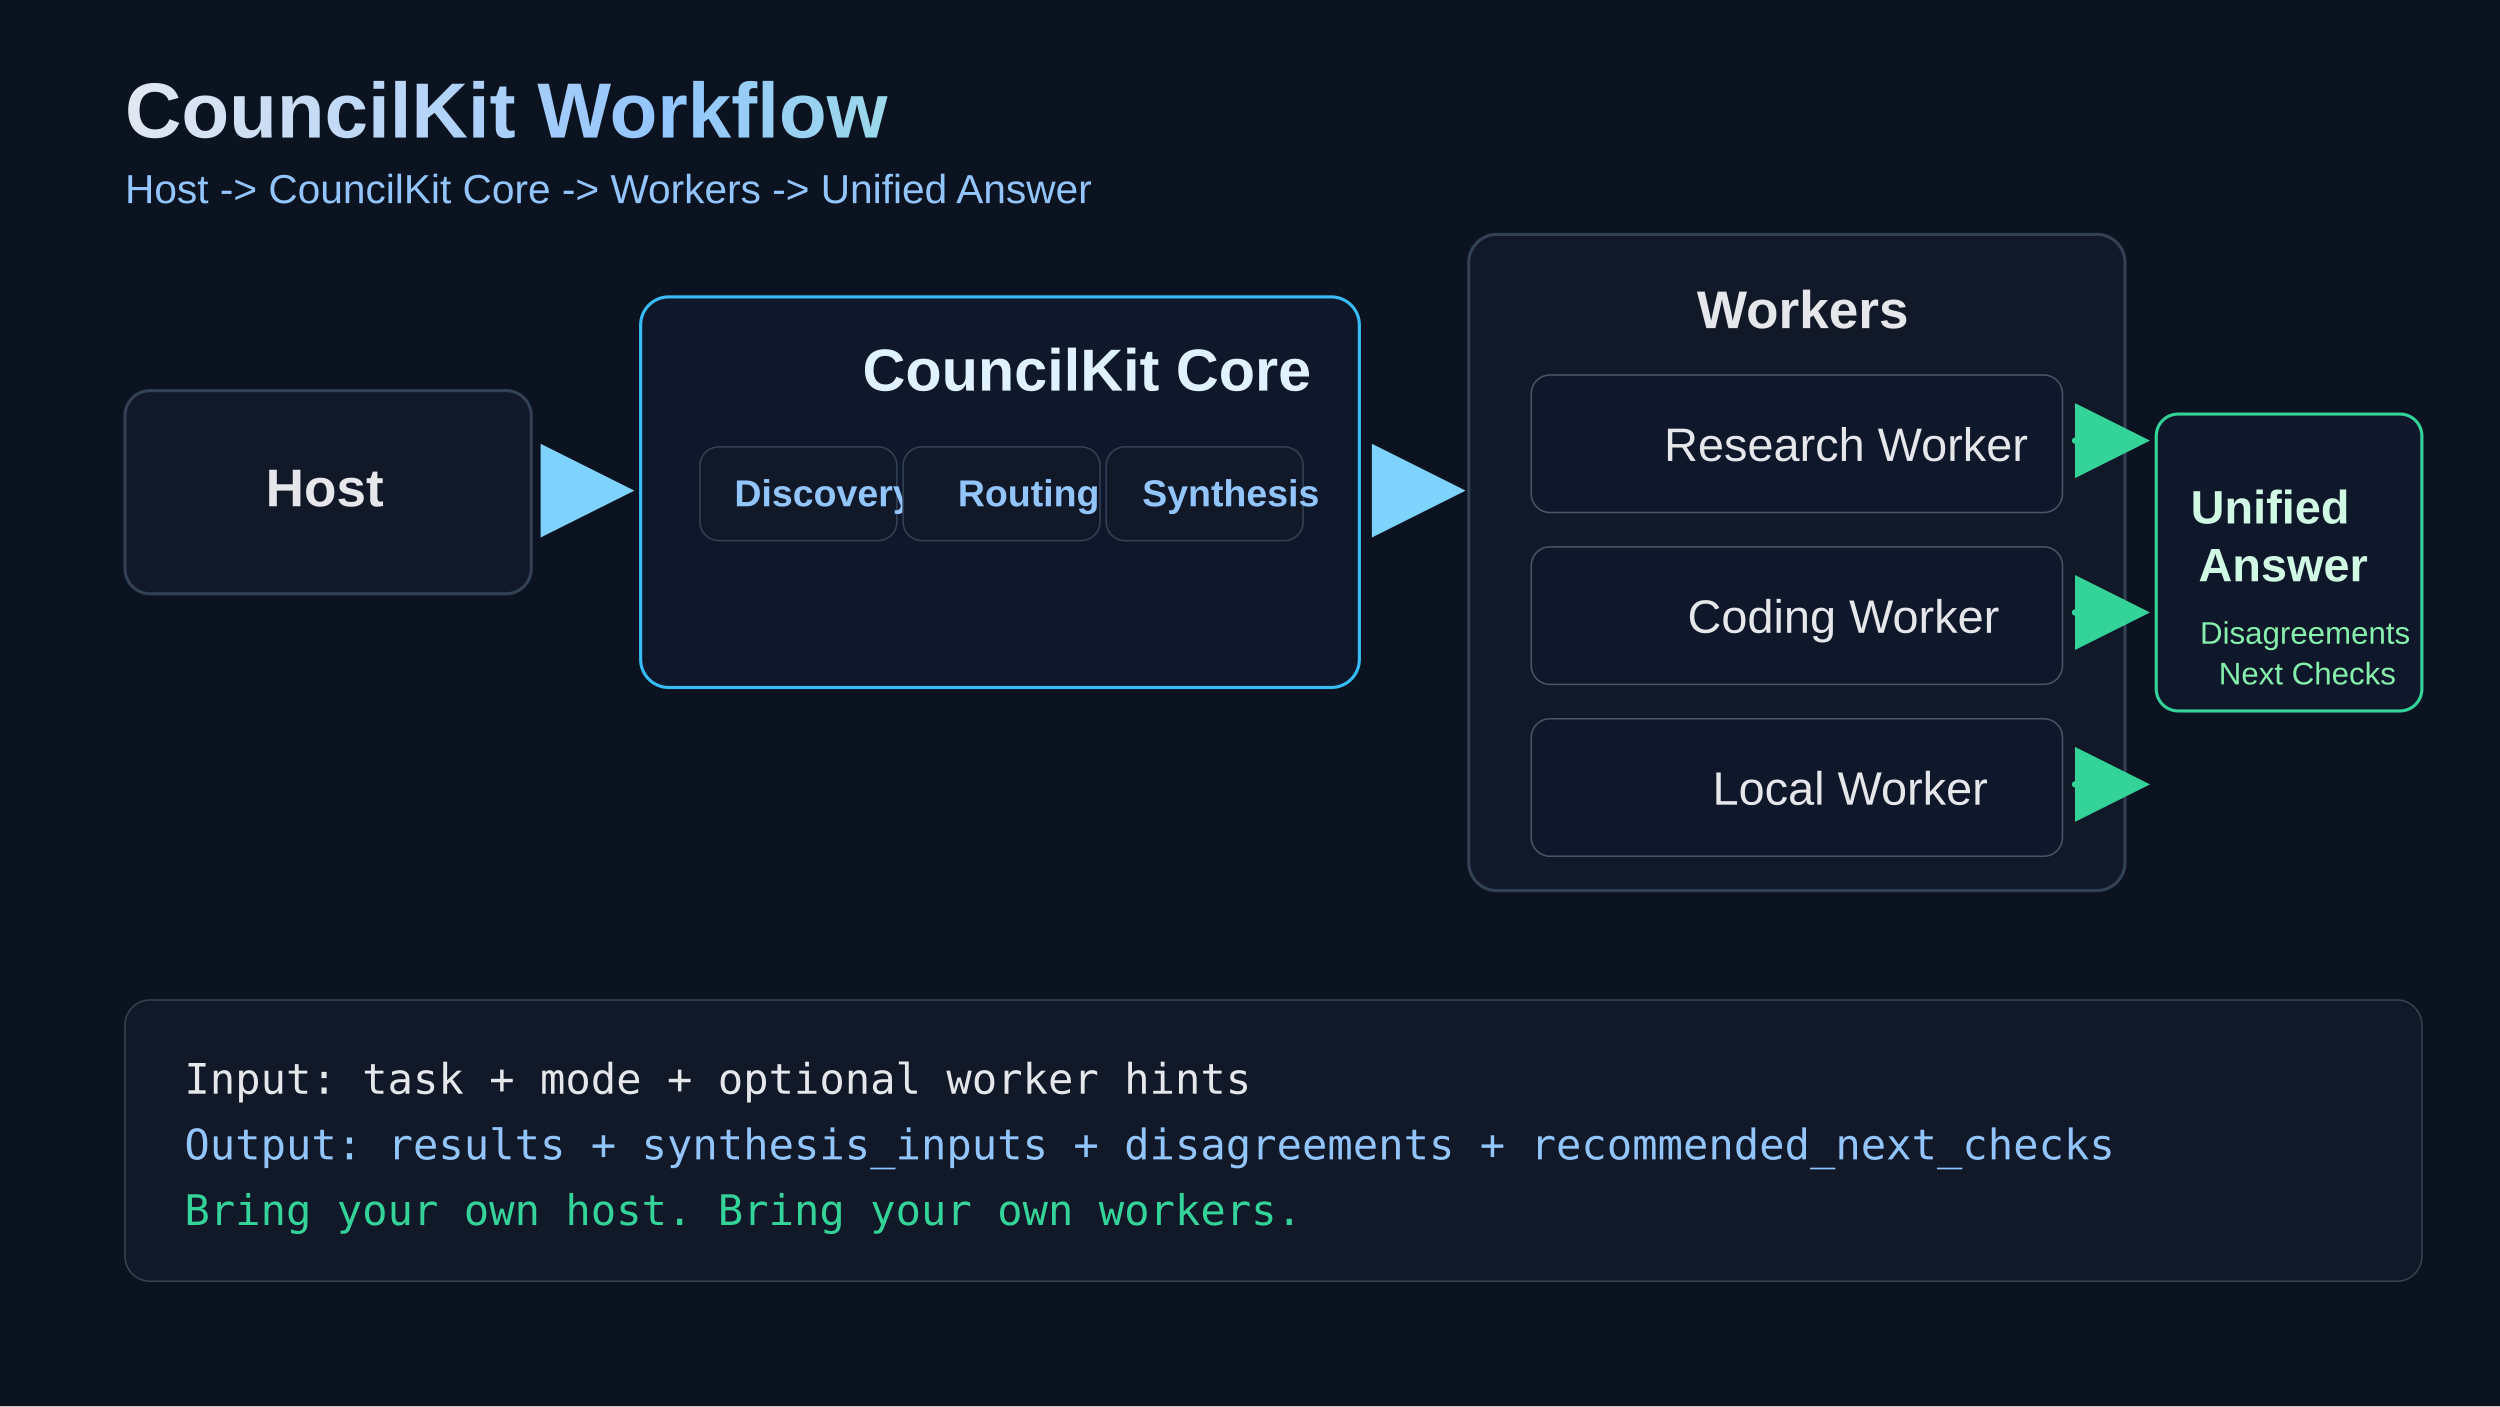
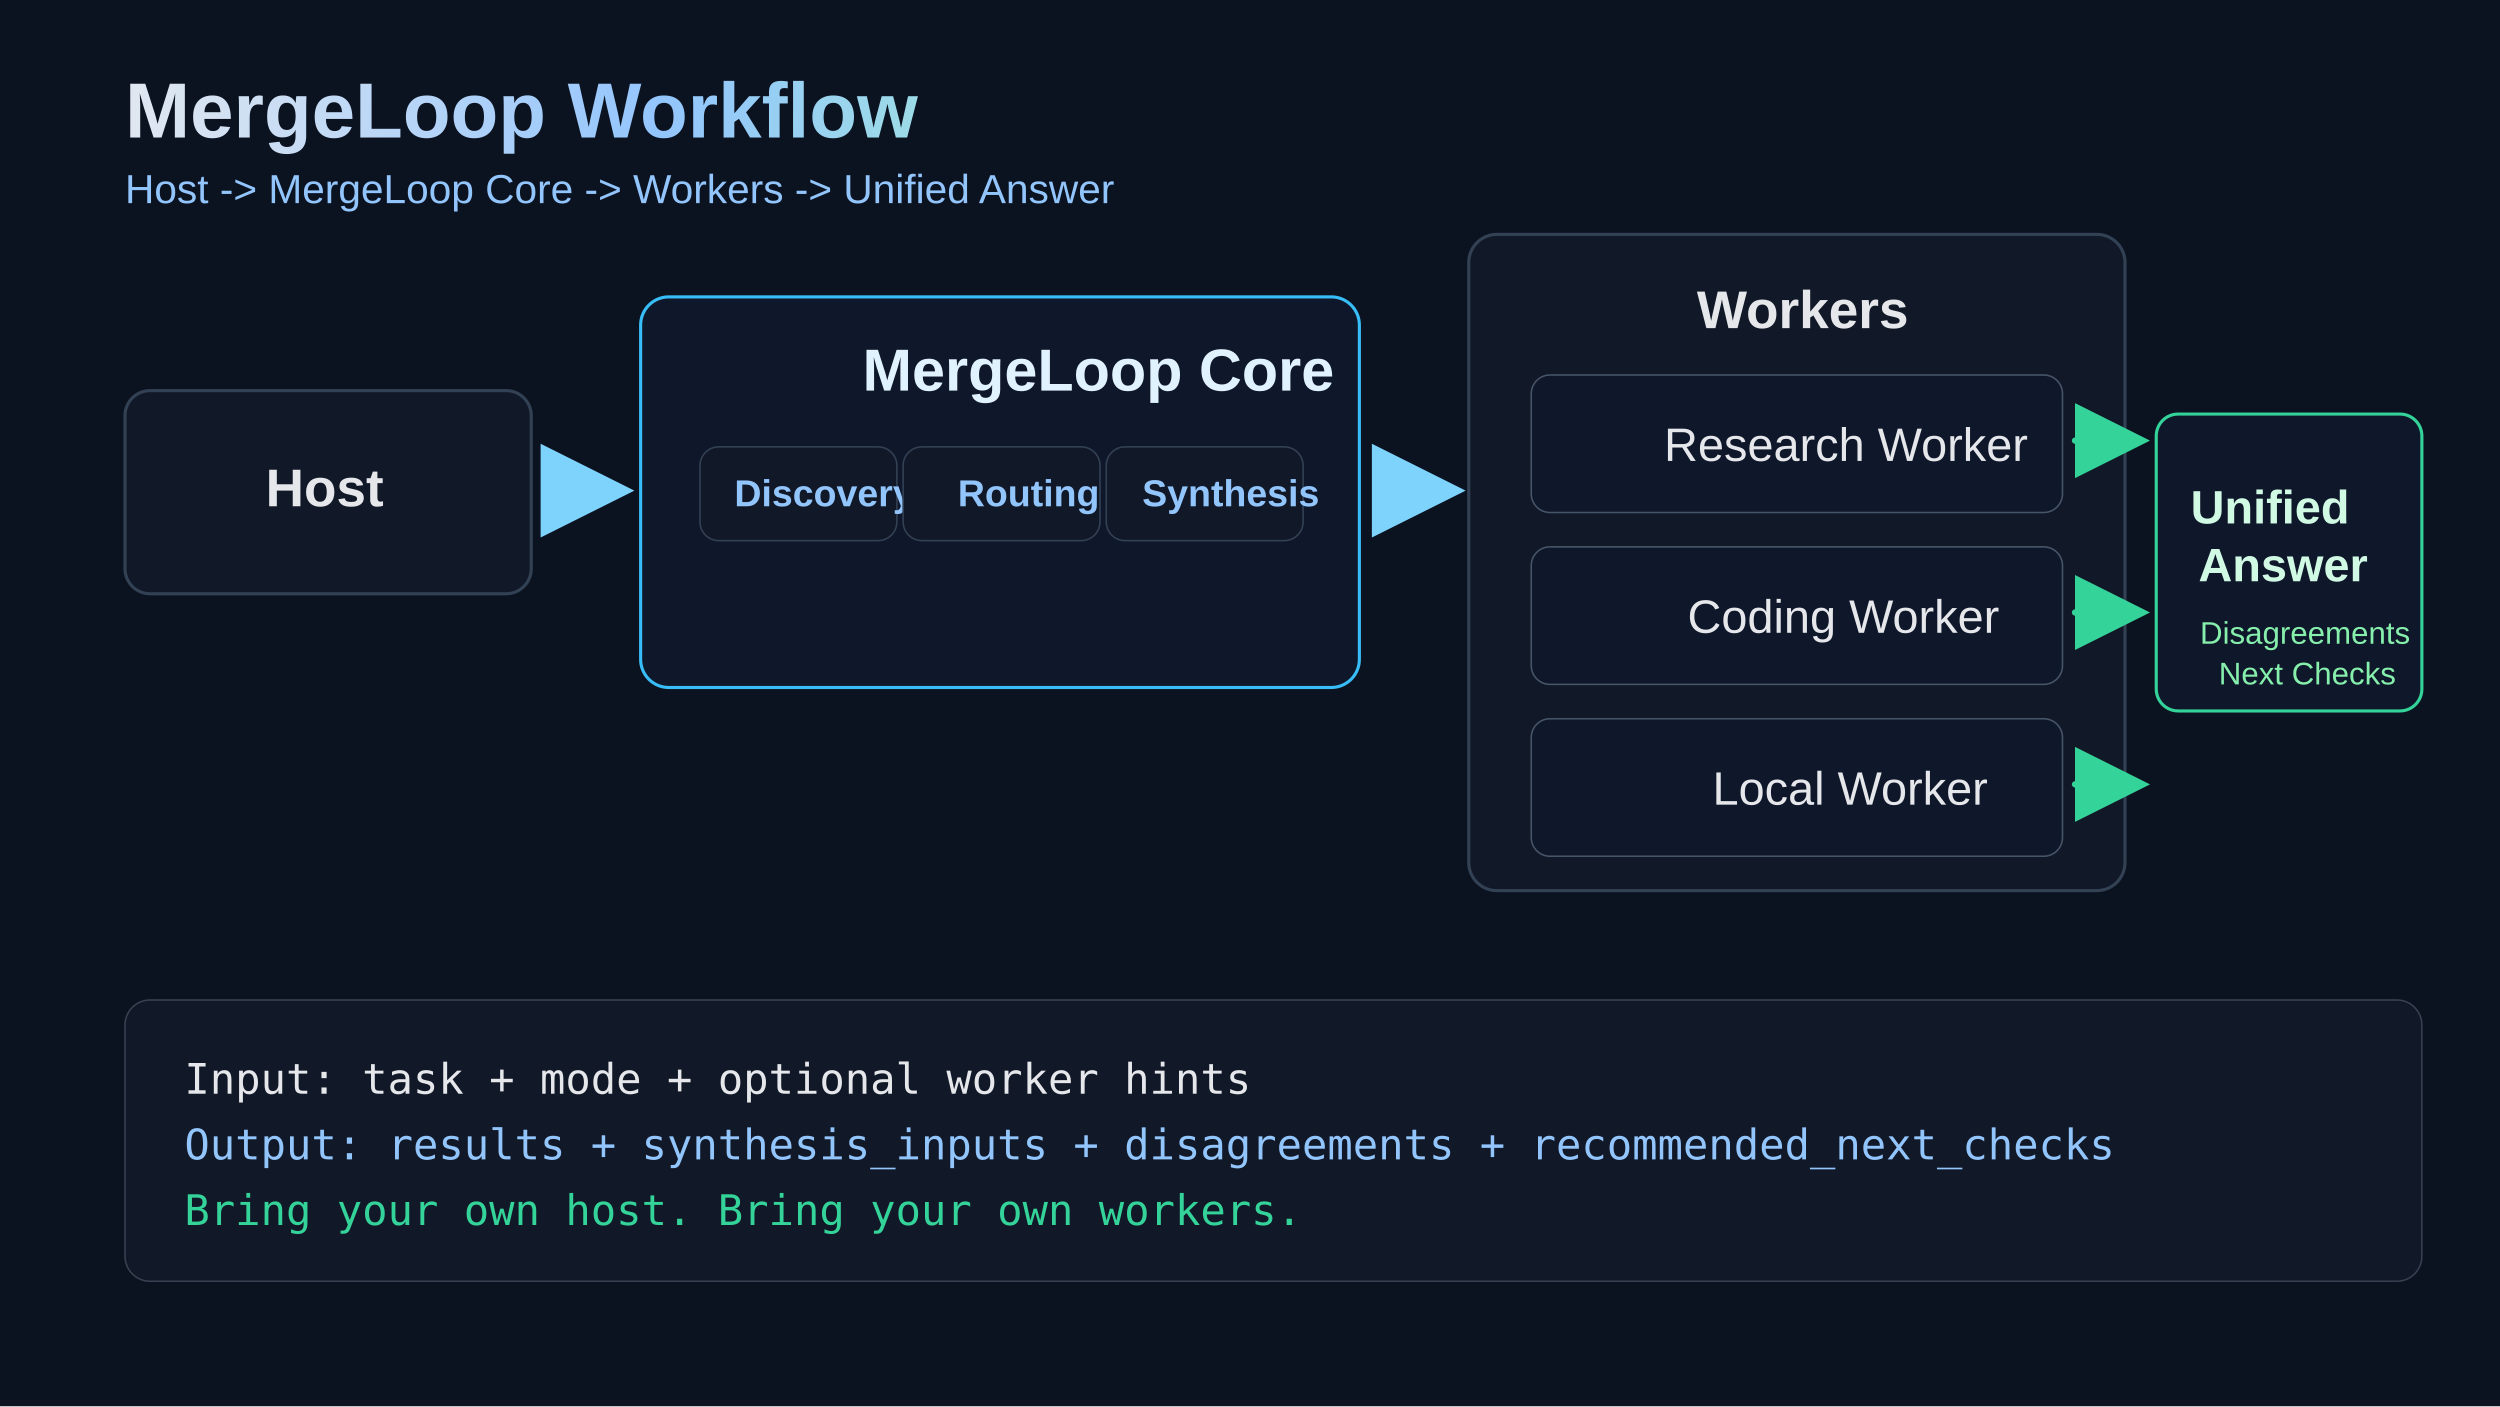
<svg xmlns="http://www.w3.org/2000/svg" width="1600" height="900" viewBox="0 0 1600 900" fill="none">
  <defs>
    <linearGradient id="titleGrad" x1="80" y1="36" x2="760" y2="126" gradientUnits="userSpaceOnUse">
      <stop stop-color="#E2E8F0" />
      <stop offset="0.5" stop-color="#93C5FD" />
      <stop offset="1" stop-color="#A7F3D0" />
    </linearGradient>
    <marker id="arrow" markerWidth="12" markerHeight="12" refX="10" refY="6" orient="auto">
      <path d="M0 0L12 6L0 12V0Z" fill="#7DD3FC" />
    </marker>
    <marker id="arrowGreen" markerWidth="12" markerHeight="12" refX="10" refY="6" orient="auto">
      <path d="M0 0L12 6L0 12V0Z" fill="#34D399" />
    </marker>
  </defs>
  <rect width="1600" height="900" fill="#0B1220" />
-   <text x="80" y="88" fill="url(#titleGrad)" font-family="Segoe UI, Arial, sans-serif" font-size="50" font-weight="700">CouncilKit Workflow</text>
-   <text x="80" y="130" fill="#93C5FD" font-family="Segoe UI, Arial, sans-serif" font-size="26">Host -&gt; CouncilKit Core -&gt; Workers -&gt; Unified Answer</text>
+   <text x="80" y="88" fill="url(#titleGrad)" font-family="Segoe UI, Arial, sans-serif" font-size="50" font-weight="700">MergeLoop Workflow</text>
+   <text x="80" y="130" fill="#93C5FD" font-family="Segoe UI, Arial, sans-serif" font-size="26">Host -&gt; MergeLoop Core -&gt; Workers -&gt; Unified Answer</text>
  <rect x="80" y="250" width="260" height="130" rx="16" fill="#111827" stroke="#334155" stroke-width="2" />
  <text x="170" y="324" fill="#E5E7EB" font-family="Segoe UI, Arial, sans-serif" font-size="34" font-weight="700">Host</text>
  <rect x="410" y="190" width="460" height="250" rx="18" fill="#0F172A" stroke="#38BDF8" stroke-width="2" />
-   <text x="552" y="250" fill="#E0F2FE" font-family="Segoe UI, Arial, sans-serif" font-size="38" font-weight="700">CouncilKit Core</text>
+   <text x="552" y="250" fill="#E0F2FE" font-family="Segoe UI, Arial, sans-serif" font-size="38" font-weight="700">MergeLoop Core</text>
  <rect x="448" y="286" width="126" height="60" rx="12" fill="#111827" stroke="#334155" />
  <text x="470" y="324" fill="#93C5FD" font-family="Segoe UI, Arial, sans-serif" font-size="24" font-weight="600">Discovery</text>
  <rect x="578" y="286" width="126" height="60" rx="12" fill="#111827" stroke="#334155" />
  <text x="613" y="324" fill="#93C5FD" font-family="Segoe UI, Arial, sans-serif" font-size="24" font-weight="600">Routing</text>
  <rect x="708" y="286" width="126" height="60" rx="12" fill="#111827" stroke="#334155" />
  <text x="731" y="324" fill="#93C5FD" font-family="Segoe UI, Arial, sans-serif" font-size="24" font-weight="600">Synthesis</text>
  <rect x="940" y="150" width="420" height="420" rx="18" fill="#111827" stroke="#334155" stroke-width="2" />
  <text x="1086" y="210" fill="#E5E7EB" font-family="Segoe UI, Arial, sans-serif" font-size="34" font-weight="700">Workers</text>
  <rect x="980" y="240" width="340" height="88" rx="12" fill="#0F172A" stroke="#475569" />
  <text x="1065" y="295" fill="#E5E7EB" font-family="Segoe UI, Arial, sans-serif" font-size="30">Research Worker</text>
  <rect x="980" y="350" width="340" height="88" rx="12" fill="#0F172A" stroke="#475569" />
  <text x="1080" y="405" fill="#E5E7EB" font-family="Segoe UI, Arial, sans-serif" font-size="30">Coding Worker</text>
  <rect x="980" y="460" width="340" height="88" rx="12" fill="#0F172A" stroke="#475569" />
  <text x="1096" y="515" fill="#E5E7EB" font-family="Segoe UI, Arial, sans-serif" font-size="30">Local Worker</text>
  <rect x="1380" y="265" width="170" height="190" rx="14" fill="#0F172A" stroke="#34D399" stroke-width="2" />
  <text x="1402" y="335" fill="#D1FAE5" font-family="Segoe UI, Arial, sans-serif" font-size="30" font-weight="700">Unified</text>
  <text x="1407" y="372" fill="#D1FAE5" font-family="Segoe UI, Arial, sans-serif" font-size="30" font-weight="700">Answer</text>
  <text x="1408" y="412" fill="#86EFAC" font-family="Segoe UI, Arial, sans-serif" font-size="20">Disagreements</text>
  <text x="1420" y="438" fill="#86EFAC" font-family="Segoe UI, Arial, sans-serif" font-size="20">Next Checks</text>
  <path d="M352 314H396" stroke="#7DD3FC" stroke-width="5" stroke-linecap="round" marker-end="url(#arrow)" />
  <path d="M882 314H928" stroke="#7DD3FC" stroke-width="5" stroke-linecap="round" marker-end="url(#arrow)" />
  <path d="M1328 282H1368" stroke="#34D399" stroke-width="4" stroke-linecap="round" marker-end="url(#arrowGreen)" />
  <path d="M1328 392H1368" stroke="#34D399" stroke-width="4" stroke-linecap="round" marker-end="url(#arrowGreen)" />
  <path d="M1328 502H1368" stroke="#34D399" stroke-width="4" stroke-linecap="round" marker-end="url(#arrowGreen)" />
  <rect x="80" y="640" width="1470" height="180" rx="16" fill="#111827" stroke="#374151" />
  <text x="118" y="700" fill="#E5E7EB" font-family="Consolas, Menlo, monospace" font-size="27">Input: task + mode + optional worker hints</text>
  <text x="118" y="742" fill="#93C5FD" font-family="Consolas, Menlo, monospace" font-size="27">Output: results + synthesis_inputs + disagreements + recommended_next_checks</text>
  <text x="118" y="784" fill="#34D399" font-family="Consolas, Menlo, monospace" font-size="27">Bring your own host. Bring your own workers.</text>
</svg>
